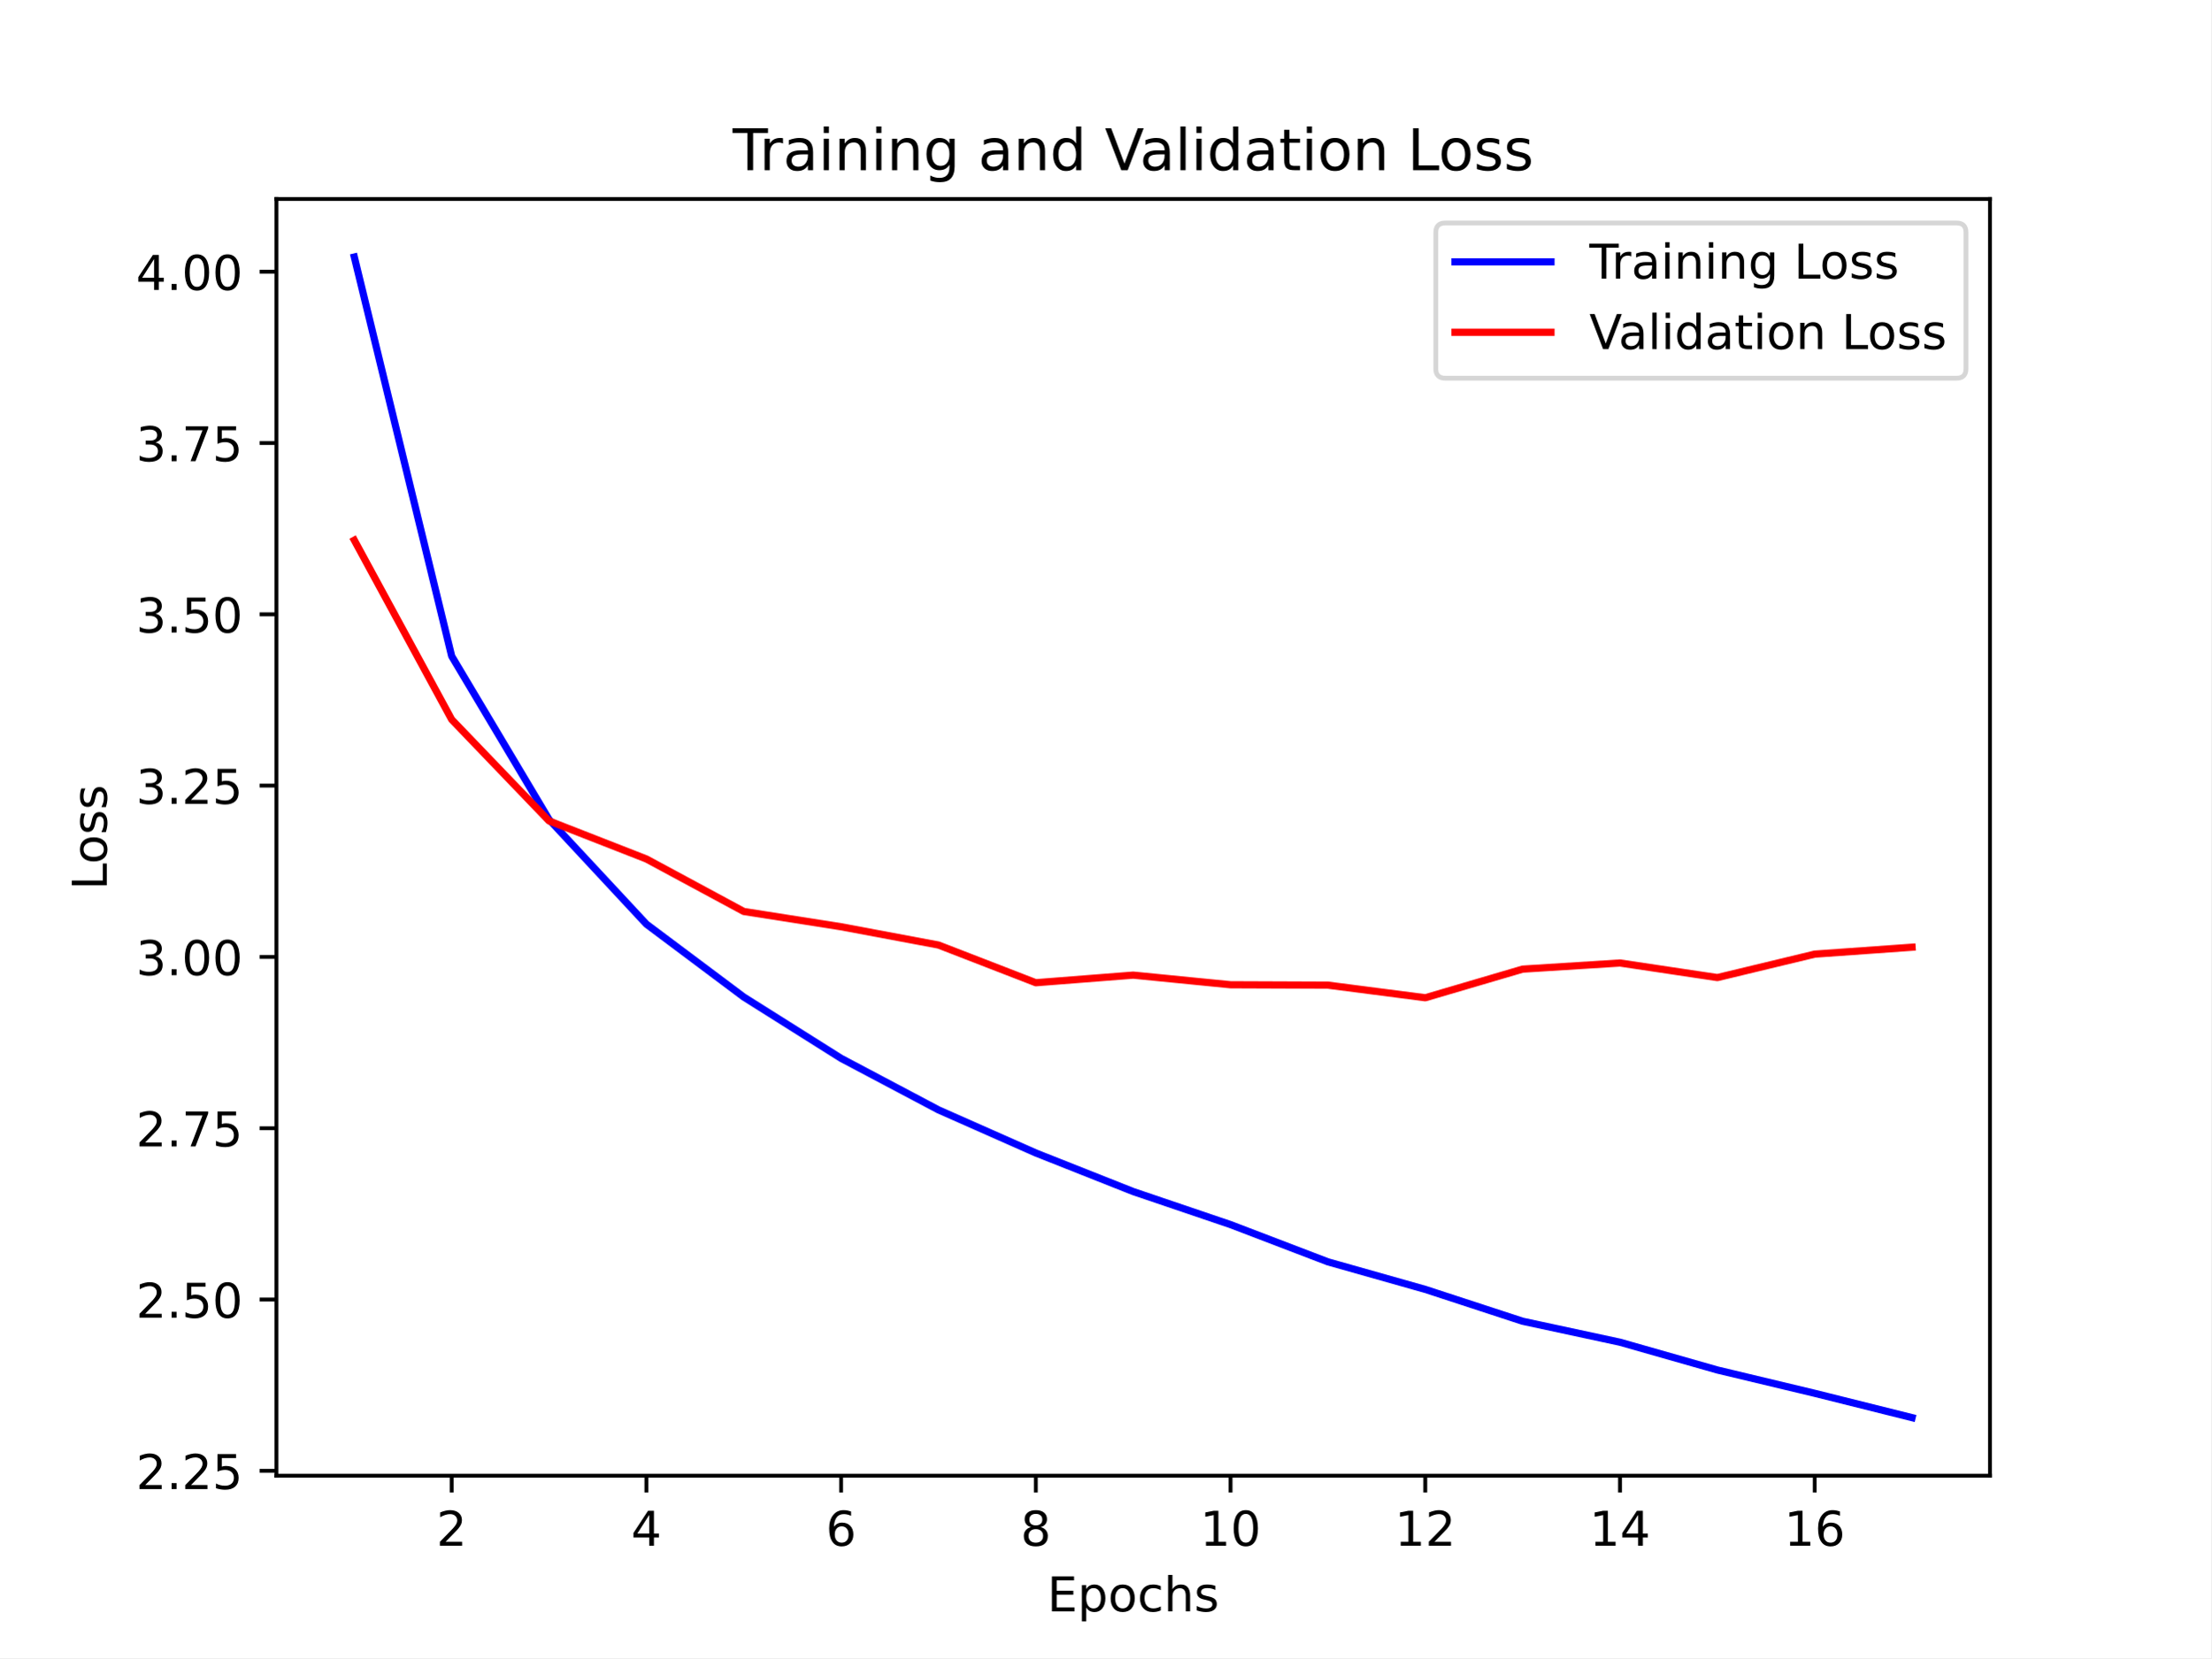
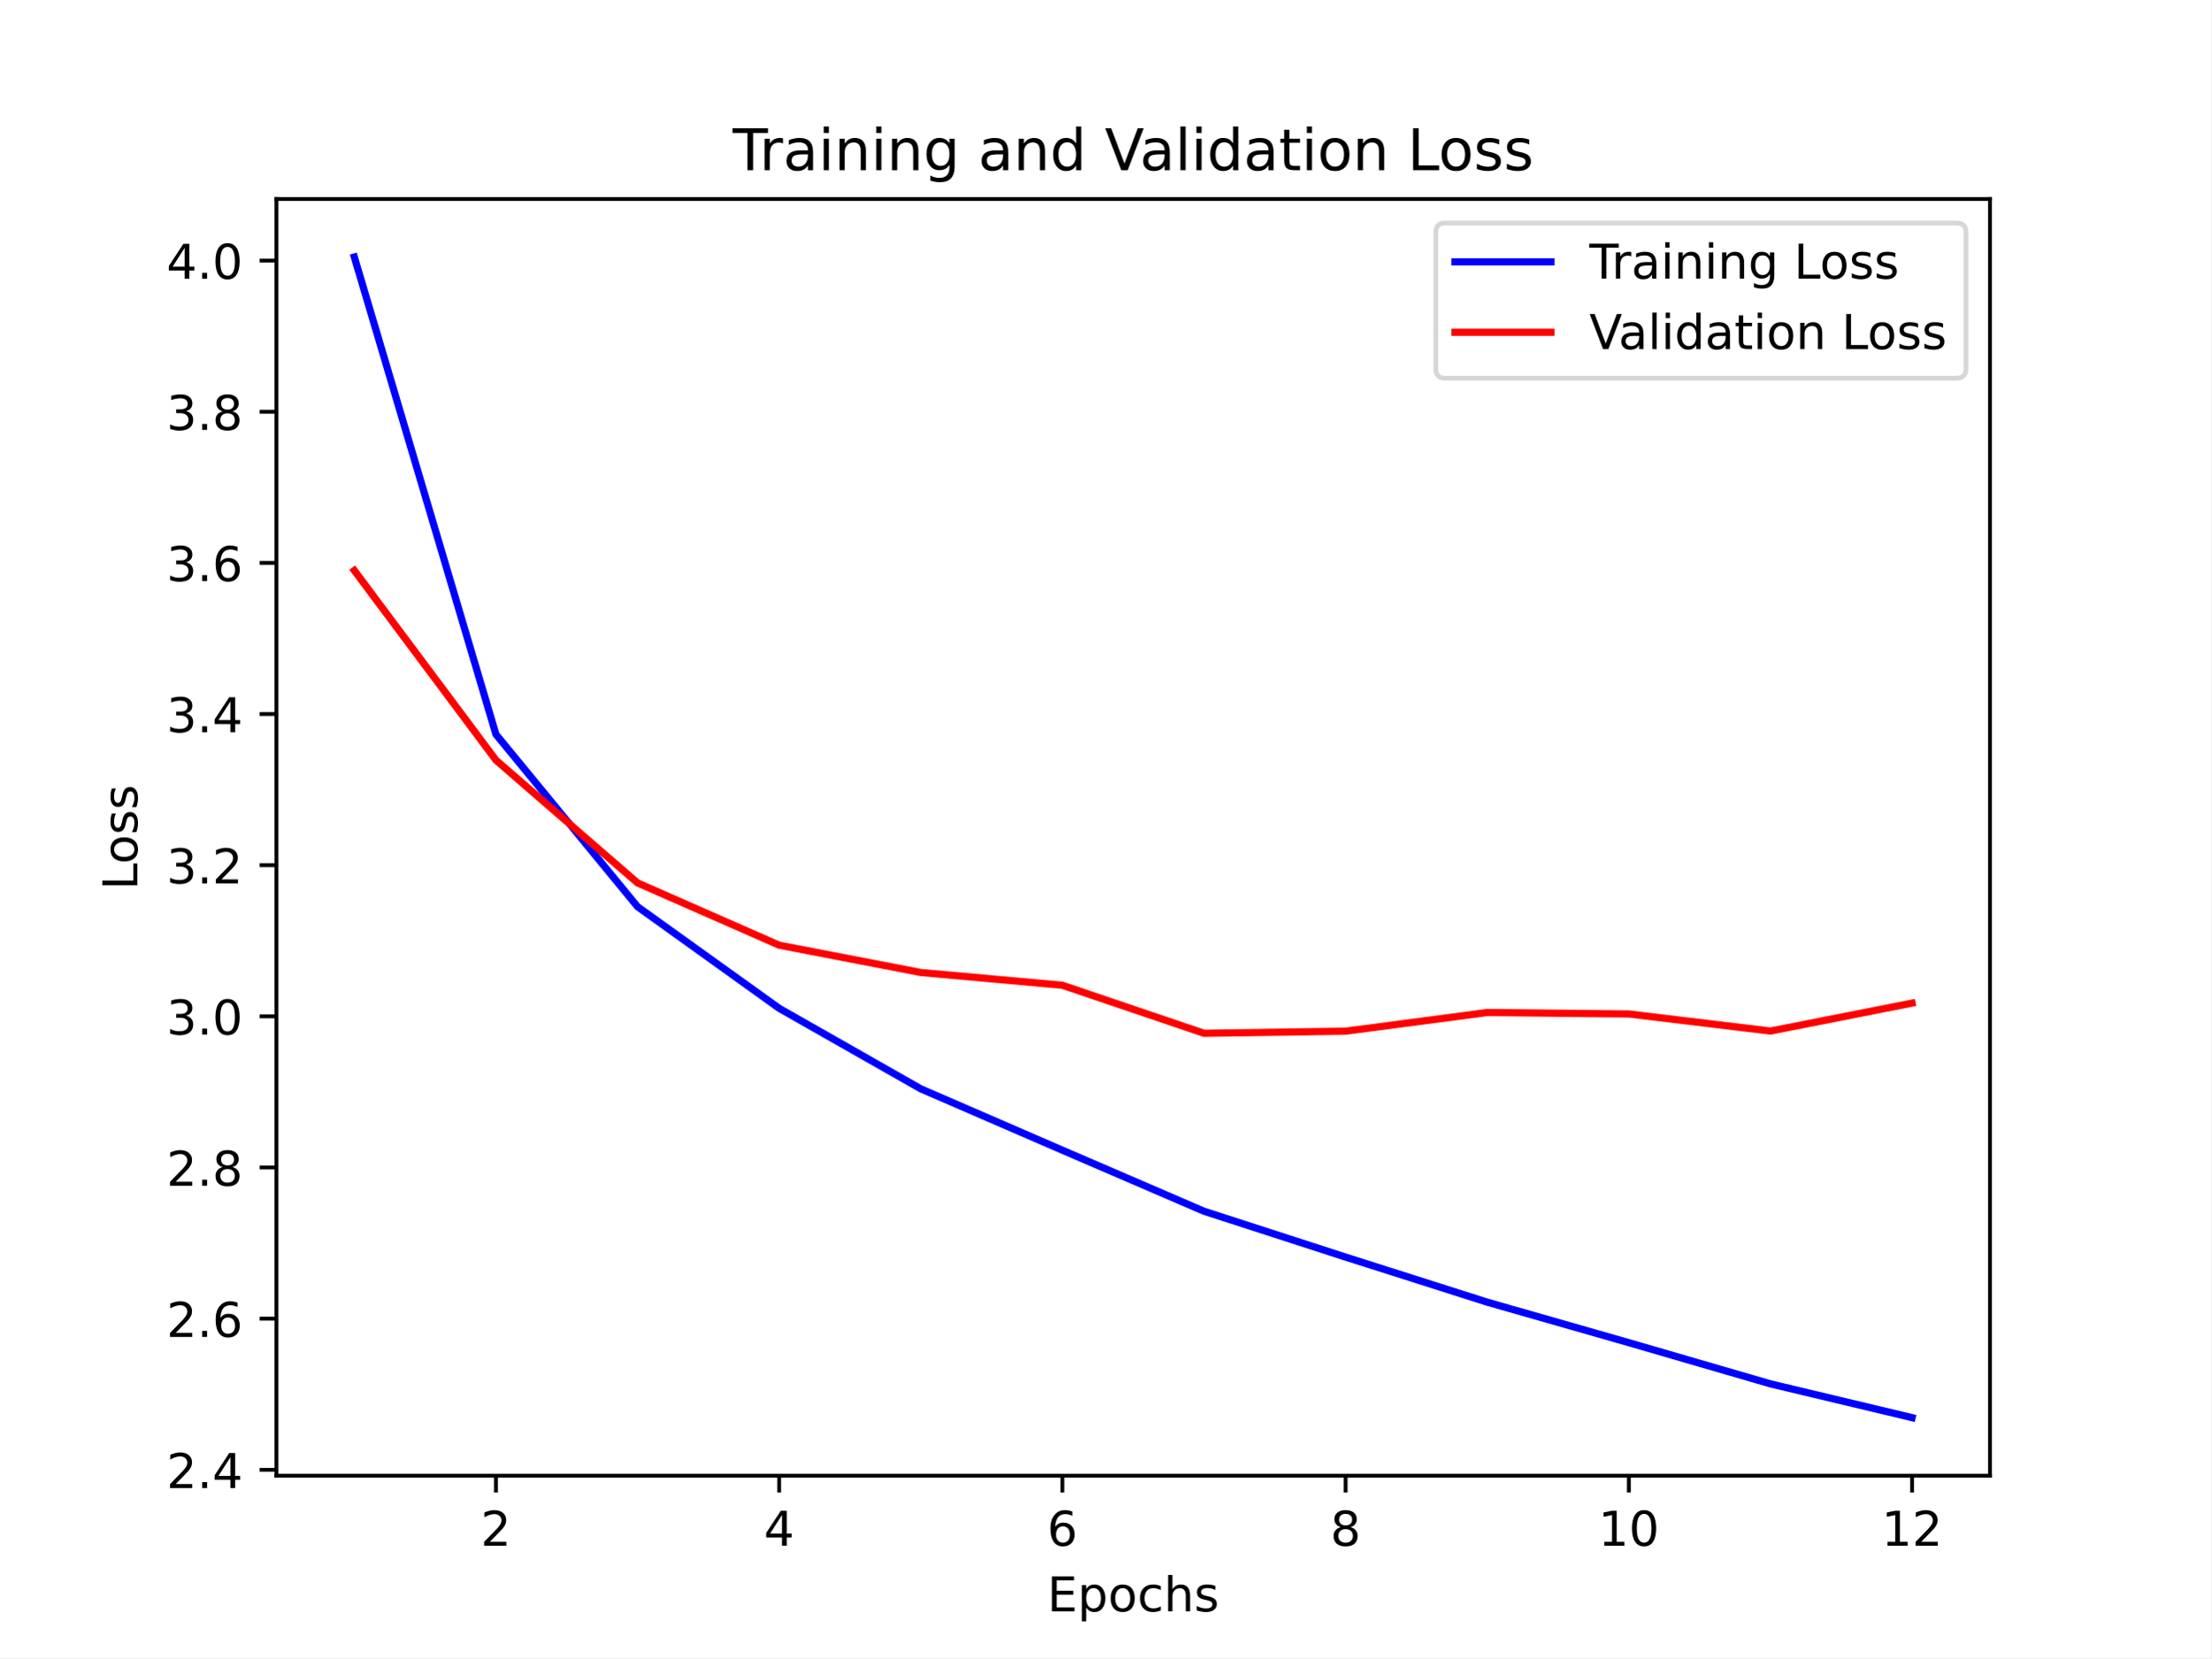
<svg xmlns="http://www.w3.org/2000/svg" xmlns:xlink="http://www.w3.org/1999/xlink" width="460.8pt" height="345.6pt" viewBox="0 0 460.8 345.6" version="1.1">
  <defs>
    <style type="text/css">*{stroke-linejoin: round; stroke-linecap: butt}</style>
  </defs>
  <g id="figure_1">
    <g id="patch_1">
      <path d="M 0 345.6  L 460.8 345.6  L 460.8 0  L 0 0  z " style="fill: #ffffff" />
    </g>
    <g id="axes_1">
      <g id="patch_2">
        <path d="M 57.6 307.584  L 414.72 307.584  L 414.72 41.472  L 57.6 41.472  z " style="fill: #ffffff" />
      </g>
      <g id="matplotlib.axis_1">
        <g id="xtick_1">
          <g id="line2d_1">
            <defs>
-               <path id="mb1eab36c22" d="M 0 0  L 0 3.5  " style="stroke: #000000; stroke-width: 0.8" />
+               <path id="m3664e7f53d" d="M 0 0  L 0 3.5  " style="stroke: #000000; stroke-width: 0.8" />
            </defs>
            <g>
-               <use xlink:href="#mb1eab36c22" x="94.124" y="307.584" style="stroke: #000000; stroke-width: 0.8" />
+               <use xlink:href="#m3664e7f53d" x="103.347" y="307.584" style="stroke: #000000; stroke-width: 0.8" />
            </g>
          </g>
          <g id="text_1">
-             <g transform="translate(90.94239 322.1824) scale(0.1 -0.1)">
+             <g transform="translate(100.1655 322.1824) scale(0.1 -0.1)">
              <defs>
                <path id="DejaVuSans-32" d="M 1228 531  L 3431 531  L 3431 0  L 469 0  L 469 531  Q 828 903 1448 1529  Q 2069 2156 2228 2338  Q 2531 2678 2651 2914  Q 2772 3150 2772 3378  Q 2772 3750 2511 3984  Q 2250 4219 1831 4219  Q 1534 4219 1204 4116  Q 875 4013 500 3803  L 500 4441  Q 881 4594 1212 4672  Q 1544 4750 1819 4750  Q 2544 4750 2975 4387  Q 3406 4025 3406 3419  Q 3406 3131 3298 2873  Q 3191 2616 2906 2266  Q 2828 2175 2409 1742  Q 1991 1309 1228 531  z " transform="scale(0.015625)" />
              </defs>
              <use xlink:href="#DejaVuSans-32" />
            </g>
          </g>
        </g>
        <g id="xtick_2">
          <g id="line2d_2">
            <g>
-               <use xlink:href="#mb1eab36c22" x="134.705" y="307.584" style="stroke: #000000; stroke-width: 0.8" />
+               <use xlink:href="#m3664e7f53d" x="162.375" y="307.584" style="stroke: #000000; stroke-width: 0.8" />
            </g>
          </g>
          <g id="text_2">
-             <g transform="translate(131.5242 322.1824) scale(0.1 -0.1)">
+             <g transform="translate(159.1936 322.1824) scale(0.1 -0.1)">
              <defs>
                <path id="DejaVuSans-34" d="M 2419 4116  L 825 1625  L 2419 1625  L 2419 4116  z M 2253 4666  L 3047 4666  L 3047 1625  L 3713 1625  L 3713 1100  L 3047 1100  L 3047 0  L 2419 0  L 2419 1100  L 313 1100  L 313 1709  L 2253 4666  z " transform="scale(0.015625)" />
              </defs>
              <use xlink:href="#DejaVuSans-34" />
            </g>
          </g>
        </g>
        <g id="xtick_3">
          <g id="line2d_3">
            <g>
-               <use xlink:href="#mb1eab36c22" x="175.287" y="307.584" style="stroke: #000000; stroke-width: 0.8" />
+               <use xlink:href="#m3664e7f53d" x="221.403" y="307.584" style="stroke: #000000; stroke-width: 0.8" />
            </g>
          </g>
          <g id="text_3">
-             <g transform="translate(172.106 322.1824) scale(0.1 -0.1)">
+             <g transform="translate(218.2217 322.1824) scale(0.1 -0.1)">
              <defs>
                <path id="DejaVuSans-36" d="M 2113 2584  Q 1688 2584 1439 2293  Q 1191 2003 1191 1497  Q 1191 994 1439 701  Q 1688 409 2113 409  Q 2538 409 2786 701  Q 3034 994 3034 1497  Q 3034 2003 2786 2293  Q 2538 2584 2113 2584  z M 3366 4563  L 3366 3988  Q 3128 4100 2886 4159  Q 2644 4219 2406 4219  Q 1781 4219 1451 3797  Q 1122 3375 1075 2522  Q 1259 2794 1537 2939  Q 1816 3084 2150 3084  Q 2853 3084 3261 2657  Q 3669 2231 3669 1497  Q 3669 778 3244 343  Q 2819 -91 2113 -91  Q 1303 -91 875 529  Q 447 1150 447 2328  Q 447 3434 972 4092  Q 1497 4750 2381 4750  Q 2619 4750 2861 4703  Q 3103 4656 3366 4563  z " transform="scale(0.015625)" />
              </defs>
              <use xlink:href="#DejaVuSans-36" />
            </g>
          </g>
        </g>
        <g id="xtick_4">
          <g id="line2d_4">
            <g>
-               <use xlink:href="#mb1eab36c22" x="215.869" y="307.584" style="stroke: #000000; stroke-width: 0.8" />
+               <use xlink:href="#m3664e7f53d" x="280.431" y="307.584" style="stroke: #000000; stroke-width: 0.8" />
            </g>
          </g>
          <g id="text_4">
-             <g transform="translate(212.6878 322.1824) scale(0.1 -0.1)">
+             <g transform="translate(277.2498 322.1824) scale(0.1 -0.1)">
              <defs>
                <path id="DejaVuSans-38" d="M 2034 2216  Q 1584 2216 1326 1975  Q 1069 1734 1069 1313  Q 1069 891 1326 650  Q 1584 409 2034 409  Q 2484 409 2743 651  Q 3003 894 3003 1313  Q 3003 1734 2745 1975  Q 2488 2216 2034 2216  z M 1403 2484  Q 997 2584 770 2862  Q 544 3141 544 3541  Q 544 4100 942 4425  Q 1341 4750 2034 4750  Q 2731 4750 3128 4425  Q 3525 4100 3525 3541  Q 3525 3141 3298 2862  Q 3072 2584 2669 2484  Q 3125 2378 3379 2068  Q 3634 1759 3634 1313  Q 3634 634 3220 271  Q 2806 -91 2034 -91  Q 1263 -91 848 271  Q 434 634 434 1313  Q 434 1759 690 2068  Q 947 2378 1403 2484  z M 1172 3481  Q 1172 3119 1398 2916  Q 1625 2713 2034 2713  Q 2441 2713 2670 2916  Q 2900 3119 2900 3481  Q 2900 3844 2670 4047  Q 2441 4250 2034 4250  Q 1625 4250 1398 4047  Q 1172 3844 1172 3481  z " transform="scale(0.015625)" />
              </defs>
              <use xlink:href="#DejaVuSans-38" />
            </g>
          </g>
        </g>
        <g id="xtick_5">
          <g id="line2d_5">
            <g>
-               <use xlink:href="#mb1eab36c22" x="256.451" y="307.584" style="stroke: #000000; stroke-width: 0.8" />
+               <use xlink:href="#m3664e7f53d" x="339.459" y="307.584" style="stroke: #000000; stroke-width: 0.8" />
            </g>
          </g>
          <g id="text_5">
-             <g transform="translate(250.0884 322.1824) scale(0.1 -0.1)">
+             <g transform="translate(333.0967 322.1824) scale(0.1 -0.1)">
              <defs>
                <path id="DejaVuSans-31" d="M 794 531  L 1825 531  L 1825 4091  L 703 3866  L 703 4441  L 1819 4666  L 2450 4666  L 2450 531  L 3481 531  L 3481 0  L 794 0  L 794 531  z " transform="scale(0.015625)" />
                <path id="DejaVuSans-30" d="M 2034 4250  Q 1547 4250 1301 3770  Q 1056 3291 1056 2328  Q 1056 1369 1301 889  Q 1547 409 2034 409  Q 2525 409 2770 889  Q 3016 1369 3016 2328  Q 3016 3291 2770 3770  Q 2525 4250 2034 4250  z M 2034 4750  Q 2819 4750 3233 4129  Q 3647 3509 3647 2328  Q 3647 1150 3233 529  Q 2819 -91 2034 -91  Q 1250 -91 836 529  Q 422 1150 422 2328  Q 422 3509 836 4129  Q 1250 4750 2034 4750  z " transform="scale(0.015625)" />
              </defs>
              <use xlink:href="#DejaVuSans-31" />
              <use xlink:href="#DejaVuSans-30" x="63.623" />
            </g>
          </g>
        </g>
        <g id="xtick_6">
          <g id="line2d_6">
            <g>
-               <use xlink:href="#mb1eab36c22" x="297.033" y="307.584" style="stroke: #000000; stroke-width: 0.8" />
+               <use xlink:href="#m3664e7f53d" x="398.487" y="307.584" style="stroke: #000000; stroke-width: 0.8" />
            </g>
          </g>
          <g id="text_6">
-             <g transform="translate(290.6702 322.1824) scale(0.1 -0.1)">
+             <g transform="translate(392.1248 322.1824) scale(0.1 -0.1)">
              <use xlink:href="#DejaVuSans-31" />
              <use xlink:href="#DejaVuSans-32" x="63.623" />
            </g>
          </g>
        </g>
-         <g id="xtick_7">
-           <g id="line2d_7">
-             <g>
-               <use xlink:href="#mb1eab36c22" x="337.615" y="307.584" style="stroke: #000000; stroke-width: 0.8" />
-             </g>
-           </g>
-           <g id="text_7">
-             <g transform="translate(331.252 322.1824) scale(0.1 -0.1)">
-               <use xlink:href="#DejaVuSans-31" />
-               <use xlink:href="#DejaVuSans-34" x="63.623" />
-             </g>
-           </g>
-         </g>
-         <g id="xtick_8">
-           <g id="line2d_8">
-             <g>
-               <use xlink:href="#mb1eab36c22" x="378.196" y="307.584" style="stroke: #000000; stroke-width: 0.8" />
-             </g>
-           </g>
-           <g id="text_8">
-             <g transform="translate(371.8339 322.1824) scale(0.1 -0.1)">
-               <use xlink:href="#DejaVuSans-31" />
-               <use xlink:href="#DejaVuSans-36" x="63.623" />
-             </g>
-           </g>
-         </g>
-         <g id="text_9">
+         <g id="text_7">
          <g transform="translate(218.2444 335.8606) scale(0.1 -0.1)">
            <defs>
              <path id="DejaVuSans-45" d="M 628 4666  L 3578 4666  L 3578 4134  L 1259 4134  L 1259 2753  L 3481 2753  L 3481 2222  L 1259 2222  L 1259 531  L 3634 531  L 3634 0  L 628 0  L 628 4666  z " transform="scale(0.015625)" />
              <path id="DejaVuSans-70" d="M 1159 525  L 1159 -1331  L 581 -1331  L 581 3500  L 1159 3500  L 1159 2969  Q 1341 3281 1617 3432  Q 1894 3584 2278 3584  Q 2916 3584 3314 3078  Q 3713 2572 3713 1747  Q 3713 922 3314 415  Q 2916 -91 2278 -91  Q 1894 -91 1617 61  Q 1341 213 1159 525  z M 3116 1747  Q 3116 2381 2855 2742  Q 2594 3103 2138 3103  Q 1681 3103 1420 2742  Q 1159 2381 1159 1747  Q 1159 1113 1420 752  Q 1681 391 2138 391  Q 2594 391 2855 752  Q 3116 1113 3116 1747  z " transform="scale(0.015625)" />
              <path id="DejaVuSans-6f" d="M 1959 3097  Q 1497 3097 1228 2736  Q 959 2375 959 1747  Q 959 1119 1226 758  Q 1494 397 1959 397  Q 2419 397 2687 759  Q 2956 1122 2956 1747  Q 2956 2369 2687 2733  Q 2419 3097 1959 3097  z M 1959 3584  Q 2709 3584 3137 3096  Q 3566 2609 3566 1747  Q 3566 888 3137 398  Q 2709 -91 1959 -91  Q 1206 -91 779 398  Q 353 888 353 1747  Q 353 2609 779 3096  Q 1206 3584 1959 3584  z " transform="scale(0.015625)" />
              <path id="DejaVuSans-63" d="M 3122 3366  L 3122 2828  Q 2878 2963 2633 3030  Q 2388 3097 2138 3097  Q 1578 3097 1268 2742  Q 959 2388 959 1747  Q 959 1106 1268 751  Q 1578 397 2138 397  Q 2388 397 2633 464  Q 2878 531 3122 666  L 3122 134  Q 2881 22 2623 -34  Q 2366 -91 2075 -91  Q 1284 -91 818 406  Q 353 903 353 1747  Q 353 2603 823 3093  Q 1294 3584 2113 3584  Q 2378 3584 2631 3529  Q 2884 3475 3122 3366  z " transform="scale(0.015625)" />
              <path id="DejaVuSans-68" d="M 3513 2113  L 3513 0  L 2938 0  L 2938 2094  Q 2938 2591 2744 2837  Q 2550 3084 2163 3084  Q 1697 3084 1428 2787  Q 1159 2491 1159 1978  L 1159 0  L 581 0  L 581 4863  L 1159 4863  L 1159 2956  Q 1366 3272 1645 3428  Q 1925 3584 2291 3584  Q 2894 3584 3203 3211  Q 3513 2838 3513 2113  z " transform="scale(0.015625)" />
              <path id="DejaVuSans-73" d="M 2834 3397  L 2834 2853  Q 2591 2978 2328 3040  Q 2066 3103 1784 3103  Q 1356 3103 1142 2972  Q 928 2841 928 2578  Q 928 2378 1081 2264  Q 1234 2150 1697 2047  L 1894 2003  Q 2506 1872 2764 1633  Q 3022 1394 3022 966  Q 3022 478 2636 193  Q 2250 -91 1575 -91  Q 1294 -91 989 -36  Q 684 19 347 128  L 347 722  Q 666 556 975 473  Q 1284 391 1588 391  Q 1994 391 2212 530  Q 2431 669 2431 922  Q 2431 1156 2273 1281  Q 2116 1406 1581 1522  L 1381 1569  Q 847 1681 609 1914  Q 372 2147 372 2553  Q 372 3047 722 3315  Q 1072 3584 1716 3584  Q 2034 3584 2315 3537  Q 2597 3491 2834 3397  z " transform="scale(0.015625)" />
            </defs>
            <use xlink:href="#DejaVuSans-45" />
            <use xlink:href="#DejaVuSans-70" x="63.184" />
            <use xlink:href="#DejaVuSans-6f" x="126.66" />
            <use xlink:href="#DejaVuSans-63" x="187.842" />
            <use xlink:href="#DejaVuSans-68" x="242.822" />
            <use xlink:href="#DejaVuSans-73" x="306.201" />
          </g>
        </g>
      </g>
      <g id="matplotlib.axis_2">
        <g id="ytick_1">
+           <g id="line2d_7">
+             <defs>
+               <path id="m2f030b2bc6" d="M 0 0  L -3.5 0  " style="stroke: #000000; stroke-width: 0.8" />
+             </defs>
+             <g>
+               <use xlink:href="#m2f030b2bc6" x="57.6" y="306.357" style="stroke: #000000; stroke-width: 0.8" />
+             </g>
+           </g>
+           <g id="text_8">
+             <g transform="translate(34.69687 310.1565) scale(0.1 -0.1)">
+               <defs>
+                 <path id="DejaVuSans-2e" d="M 684 794  L 1344 794  L 1344 0  L 684 0  L 684 794  z " transform="scale(0.015625)" />
+               </defs>
+               <use xlink:href="#DejaVuSans-32" />
+               <use xlink:href="#DejaVuSans-2e" x="63.623" />
+               <use xlink:href="#DejaVuSans-34" x="95.41" />
+             </g>
+           </g>
+         </g>
+         <g id="ytick_2">
+           <g id="line2d_8">
+             <g>
+               <use xlink:href="#m2f030b2bc6" x="57.6" y="274.85" style="stroke: #000000; stroke-width: 0.8" />
+             </g>
+           </g>
+           <g id="text_9">
+             <g transform="translate(34.69687 278.6497) scale(0.1 -0.1)">
+               <use xlink:href="#DejaVuSans-32" />
+               <use xlink:href="#DejaVuSans-2e" x="63.623" />
+               <use xlink:href="#DejaVuSans-36" x="95.41" />
+             </g>
+           </g>
+         </g>
+         <g id="ytick_3">
          <g id="line2d_9">
-             <defs>
-               <path id="ma4cfe55a24" d="M 0 0  L -3.5 0  " style="stroke: #000000; stroke-width: 0.8" />
-             </defs>
-             <g>
-               <use xlink:href="#ma4cfe55a24" x="57.6" y="306.57" style="stroke: #000000; stroke-width: 0.8" />
+             <g>
+               <use xlink:href="#m2f030b2bc6" x="57.6" y="243.344" style="stroke: #000000; stroke-width: 0.8" />
            </g>
          </g>
          <g id="text_10">
-             <g transform="translate(28.33438 310.3689) scale(0.1 -0.1)">
-               <defs>
-                 <path id="DejaVuSans-2e" d="M 684 794  L 1344 794  L 1344 0  L 684 0  L 684 794  z " transform="scale(0.015625)" />
-                 <path id="DejaVuSans-35" d="M 691 4666  L 3169 4666  L 3169 4134  L 1269 4134  L 1269 2991  Q 1406 3038 1543 3061  Q 1681 3084 1819 3084  Q 2600 3084 3056 2656  Q 3513 2228 3513 1497  Q 3513 744 3044 326  Q 2575 -91 1722 -91  Q 1428 -91 1123 -41  Q 819 9 494 109  L 494 744  Q 775 591 1075 516  Q 1375 441 1709 441  Q 2250 441 2565 725  Q 2881 1009 2881 1497  Q 2881 1984 2565 2268  Q 2250 2553 1709 2553  Q 1456 2553 1204 2497  Q 953 2441 691 2322  L 691 4666  z " transform="scale(0.015625)" />
-               </defs>
+             <g transform="translate(34.69687 247.1429) scale(0.1 -0.1)">
              <use xlink:href="#DejaVuSans-32" />
              <use xlink:href="#DejaVuSans-2e" x="63.623" />
+               <use xlink:href="#DejaVuSans-38" x="95.41" />
+             </g>
+           </g>
+         </g>
+         <g id="ytick_4">
+           <g id="line2d_10">
+             <g>
+               <use xlink:href="#m2f030b2bc6" x="57.6" y="211.837" style="stroke: #000000; stroke-width: 0.8" />
+             </g>
+           </g>
+           <g id="text_11">
+             <g transform="translate(34.69687 215.636) scale(0.1 -0.1)">
+               <defs>
+                 <path id="DejaVuSans-33" d="M 2597 2516  Q 3050 2419 3304 2112  Q 3559 1806 3559 1356  Q 3559 666 3084 287  Q 2609 -91 1734 -91  Q 1441 -91 1130 -33  Q 819 25 488 141  L 488 750  Q 750 597 1062 519  Q 1375 441 1716 441  Q 2309 441 2620 675  Q 2931 909 2931 1356  Q 2931 1769 2642 2001  Q 2353 2234 1838 2234  L 1294 2234  L 1294 2753  L 1863 2753  Q 2328 2753 2575 2939  Q 2822 3125 2822 3475  Q 2822 3834 2567 4026  Q 2313 4219 1838 4219  Q 1578 4219 1281 4162  Q 984 4106 628 3988  L 628 4550  Q 988 4650 1302 4700  Q 1616 4750 1894 4750  Q 2613 4750 3031 4423  Q 3450 4097 3450 3541  Q 3450 3153 3228 2886  Q 3006 2619 2597 2516  z " transform="scale(0.015625)" />
+               </defs>
+               <use xlink:href="#DejaVuSans-33" />
+               <use xlink:href="#DejaVuSans-2e" x="63.623" />
+               <use xlink:href="#DejaVuSans-30" x="95.41" />
+             </g>
+           </g>
+         </g>
+         <g id="ytick_5">
+           <g id="line2d_11">
+             <g>
+               <use xlink:href="#m2f030b2bc6" x="57.6" y="180.33" style="stroke: #000000; stroke-width: 0.8" />
+             </g>
+           </g>
+           <g id="text_12">
+             <g transform="translate(34.69687 184.1292) scale(0.1 -0.1)">
+               <use xlink:href="#DejaVuSans-33" />
+               <use xlink:href="#DejaVuSans-2e" x="63.623" />
              <use xlink:href="#DejaVuSans-32" x="95.41" />
-               <use xlink:href="#DejaVuSans-35" x="159.033" />
-             </g>
-           </g>
-         </g>
-         <g id="ytick_2">
-           <g id="line2d_10">
-             <g>
-               <use xlink:href="#ma4cfe55a24" x="57.6" y="270.864" style="stroke: #000000; stroke-width: 0.8" />
-             </g>
-           </g>
-           <g id="text_11">
-             <g transform="translate(28.33438 274.6628) scale(0.1 -0.1)">
-               <use xlink:href="#DejaVuSans-32" />
-               <use xlink:href="#DejaVuSans-2e" x="63.623" />
-               <use xlink:href="#DejaVuSans-35" x="95.41" />
-               <use xlink:href="#DejaVuSans-30" x="159.033" />
-             </g>
-           </g>
-         </g>
-         <g id="ytick_3">
-           <g id="line2d_11">
-             <g>
-               <use xlink:href="#ma4cfe55a24" x="57.6" y="235.158" style="stroke: #000000; stroke-width: 0.8" />
-             </g>
-           </g>
-           <g id="text_12">
-             <g transform="translate(28.33438 238.9567) scale(0.1 -0.1)">
-               <defs>
-                 <path id="DejaVuSans-37" d="M 525 4666  L 3525 4666  L 3525 4397  L 1831 0  L 1172 0  L 2766 4134  L 525 4134  L 525 4666  z " transform="scale(0.015625)" />
-               </defs>
-               <use xlink:href="#DejaVuSans-32" />
-               <use xlink:href="#DejaVuSans-2e" x="63.623" />
-               <use xlink:href="#DejaVuSans-37" x="95.41" />
-               <use xlink:href="#DejaVuSans-35" x="159.033" />
-             </g>
-           </g>
-         </g>
-         <g id="ytick_4">
+             </g>
+           </g>
+         </g>
+         <g id="ytick_6">
          <g id="line2d_12">
            <g>
-               <use xlink:href="#ma4cfe55a24" x="57.6" y="199.451" style="stroke: #000000; stroke-width: 0.8" />
+               <use xlink:href="#m2f030b2bc6" x="57.6" y="148.823" style="stroke: #000000; stroke-width: 0.8" />
            </g>
          </g>
          <g id="text_13">
-             <g transform="translate(28.33438 203.2507) scale(0.1 -0.1)">
-               <defs>
-                 <path id="DejaVuSans-33" d="M 2597 2516  Q 3050 2419 3304 2112  Q 3559 1806 3559 1356  Q 3559 666 3084 287  Q 2609 -91 1734 -91  Q 1441 -91 1130 -33  Q 819 25 488 141  L 488 750  Q 750 597 1062 519  Q 1375 441 1716 441  Q 2309 441 2620 675  Q 2931 909 2931 1356  Q 2931 1769 2642 2001  Q 2353 2234 1838 2234  L 1294 2234  L 1294 2753  L 1863 2753  Q 2328 2753 2575 2939  Q 2822 3125 2822 3475  Q 2822 3834 2567 4026  Q 2313 4219 1838 4219  Q 1578 4219 1281 4162  Q 984 4106 628 3988  L 628 4550  Q 988 4650 1302 4700  Q 1616 4750 1894 4750  Q 2613 4750 3031 4423  Q 3450 4097 3450 3541  Q 3450 3153 3228 2886  Q 3006 2619 2597 2516  z " transform="scale(0.015625)" />
-               </defs>
-               <use xlink:href="#DejaVuSans-33" />
+             <g transform="translate(34.69687 152.6224) scale(0.1 -0.1)">
+               <use xlink:href="#DejaVuSans-33" />
+               <use xlink:href="#DejaVuSans-2e" x="63.623" />
+               <use xlink:href="#DejaVuSans-34" x="95.41" />
+             </g>
+           </g>
+         </g>
+         <g id="ytick_7">
+           <g id="line2d_13">
+             <g>
+               <use xlink:href="#m2f030b2bc6" x="57.6" y="117.316" style="stroke: #000000; stroke-width: 0.8" />
+             </g>
+           </g>
+           <g id="text_14">
+             <g transform="translate(34.69687 121.1155) scale(0.1 -0.1)">
+               <use xlink:href="#DejaVuSans-33" />
+               <use xlink:href="#DejaVuSans-2e" x="63.623" />
+               <use xlink:href="#DejaVuSans-36" x="95.41" />
+             </g>
+           </g>
+         </g>
+         <g id="ytick_8">
+           <g id="line2d_14">
+             <g>
+               <use xlink:href="#m2f030b2bc6" x="57.6" y="85.809" style="stroke: #000000; stroke-width: 0.8" />
+             </g>
+           </g>
+           <g id="text_15">
+             <g transform="translate(34.69687 89.60871) scale(0.1 -0.1)">
+               <use xlink:href="#DejaVuSans-33" />
+               <use xlink:href="#DejaVuSans-2e" x="63.623" />
+               <use xlink:href="#DejaVuSans-38" x="95.41" />
+             </g>
+           </g>
+         </g>
+         <g id="ytick_9">
+           <g id="line2d_15">
+             <g>
+               <use xlink:href="#m2f030b2bc6" x="57.6" y="54.303" style="stroke: #000000; stroke-width: 0.8" />
+             </g>
+           </g>
+           <g id="text_16">
+             <g transform="translate(34.69687 58.10187) scale(0.1 -0.1)">
+               <use xlink:href="#DejaVuSans-34" />
              <use xlink:href="#DejaVuSans-2e" x="63.623" />
              <use xlink:href="#DejaVuSans-30" x="95.41" />
-               <use xlink:href="#DejaVuSans-30" x="159.033" />
-             </g>
-           </g>
-         </g>
-         <g id="ytick_5">
-           <g id="line2d_13">
-             <g>
-               <use xlink:href="#ma4cfe55a24" x="57.6" y="163.745" style="stroke: #000000; stroke-width: 0.8" />
-             </g>
-           </g>
-           <g id="text_14">
-             <g transform="translate(28.33438 167.5446) scale(0.1 -0.1)">
-               <use xlink:href="#DejaVuSans-33" />
-               <use xlink:href="#DejaVuSans-2e" x="63.623" />
-               <use xlink:href="#DejaVuSans-32" x="95.41" />
-               <use xlink:href="#DejaVuSans-35" x="159.033" />
-             </g>
-           </g>
-         </g>
-         <g id="ytick_6">
-           <g id="line2d_14">
-             <g>
-               <use xlink:href="#ma4cfe55a24" x="57.6" y="128.039" style="stroke: #000000; stroke-width: 0.8" />
-             </g>
-           </g>
-           <g id="text_15">
-             <g transform="translate(28.33438 131.8385) scale(0.1 -0.1)">
-               <use xlink:href="#DejaVuSans-33" />
-               <use xlink:href="#DejaVuSans-2e" x="63.623" />
-               <use xlink:href="#DejaVuSans-35" x="95.41" />
-               <use xlink:href="#DejaVuSans-30" x="159.033" />
-             </g>
-           </g>
-         </g>
-         <g id="ytick_7">
-           <g id="line2d_15">
-             <g>
-               <use xlink:href="#ma4cfe55a24" x="57.6" y="92.333" style="stroke: #000000; stroke-width: 0.8" />
-             </g>
-           </g>
-           <g id="text_16">
-             <g transform="translate(28.33438 96.1324) scale(0.1 -0.1)">
-               <use xlink:href="#DejaVuSans-33" />
-               <use xlink:href="#DejaVuSans-2e" x="63.623" />
-               <use xlink:href="#DejaVuSans-37" x="95.41" />
-               <use xlink:href="#DejaVuSans-35" x="159.033" />
-             </g>
-           </g>
-         </g>
-         <g id="ytick_8">
-           <g id="line2d_16">
-             <g>
-               <use xlink:href="#ma4cfe55a24" x="57.6" y="56.627" style="stroke: #000000; stroke-width: 0.8" />
-             </g>
-           </g>
-           <g id="text_17">
-             <g transform="translate(28.33438 60.42631) scale(0.1 -0.1)">
-               <use xlink:href="#DejaVuSans-34" />
-               <use xlink:href="#DejaVuSans-2e" x="63.623" />
-               <use xlink:href="#DejaVuSans-30" x="95.41" />
-               <use xlink:href="#DejaVuSans-30" x="159.033" />
-             </g>
-           </g>
-         </g>
-         <g id="text_18">
-           <g transform="translate(22.25469 185.4952) rotate(-90) scale(0.1 -0.1)">
+             </g>
+           </g>
+         </g>
+         <g id="text_17">
+           <g transform="translate(28.61719 185.4952) rotate(-90) scale(0.1 -0.1)">
            <defs>
              <path id="DejaVuSans-4c" d="M 628 4666  L 1259 4666  L 1259 531  L 3531 531  L 3531 0  L 628 0  L 628 4666  z " transform="scale(0.015625)" />
            </defs>
            <use xlink:href="#DejaVuSans-4c" />
            <use xlink:href="#DejaVuSans-6f" x="53.963" />
            <use xlink:href="#DejaVuSans-73" x="115.145" />
            <use xlink:href="#DejaVuSans-73" x="167.244" />
          </g>
        </g>
      </g>
+       <g id="line2d_16">
+         <path d="M 73.833 53.568  L 103.347 153.066  L 132.861 188.986  L 162.375 210.166  L 191.889 226.951  L 221.403 239.743  L 250.917 252.466  L 280.431 262.024  L 309.945 271.418  L 339.459 279.862  L 368.973 288.447  L 398.487 295.488  " clip-path="url(#p99e57ef96e)" style="fill: none; stroke: #0000ff; stroke-width: 1.5; stroke-linecap: square" />
+       </g>
      <g id="line2d_17">
-         <path d="M 73.833 53.568  L 94.124 136.755  L 114.415 170.806  L 134.705 192.617  L 154.996 207.814  L 175.287 220.595  L 195.578 231.336  L 215.869 240.321  L 236.16 248.361  L 256.451 255.25  L 276.742 263.011  L 297.033 268.754  L 317.324 275.392  L 337.615 279.766  L 357.905 285.553  L 378.196 290.412  L 398.487 295.488  " clip-path="url(#paa20091200)" style="fill: none; stroke: #0000ff; stroke-width: 1.5; stroke-linecap: square" />
-       </g>
-       <g id="line2d_18">
-         <path d="M 73.833 112.592  L 94.124 149.966  L 114.415 171.105  L 134.705 179.036  L 154.996 189.978  L 175.287 193.167  L 195.578 196.973  L 215.869 204.832  L 236.16 203.247  L 256.451 205.255  L 276.742 205.337  L 297.033 207.965  L 317.324 201.998  L 337.615 200.72  L 357.905 203.76  L 378.196 198.872  L 398.487 197.43  " clip-path="url(#paa20091200)" style="fill: none; stroke: #ff0000; stroke-width: 1.5; stroke-linecap: square" />
+         <path d="M 73.833 118.9  L 103.347 158.431  L 132.861 184.026  L 162.375 197.008  L 191.889 202.7  L 221.403 205.36  L 250.917 215.37  L 280.431 214.932  L 309.945 211.04  L 339.459 211.347  L 368.973 214.905  L 398.487 209.081  " clip-path="url(#p99e57ef96e)" style="fill: none; stroke: #ff0000; stroke-width: 1.5; stroke-linecap: square" />
      </g>
      <g id="patch_3">
        <path d="M 57.6 307.584  L 57.6 41.472  " style="fill: none; stroke: #000000; stroke-width: 0.8; stroke-linejoin: miter; stroke-linecap: square" />
      </g>
      <g id="patch_4">
        <path d="M 414.72 307.584  L 414.72 41.472  " style="fill: none; stroke: #000000; stroke-width: 0.8; stroke-linejoin: miter; stroke-linecap: square" />
      </g>
      <g id="patch_5">
        <path d="M 57.6 307.584  L 414.72 307.584  " style="fill: none; stroke: #000000; stroke-width: 0.8; stroke-linejoin: miter; stroke-linecap: square" />
      </g>
      <g id="patch_6">
        <path d="M 57.6 41.472  L 414.72 41.472  " style="fill: none; stroke: #000000; stroke-width: 0.8; stroke-linejoin: miter; stroke-linecap: square" />
      </g>
-       <g id="text_19">
+       <g id="text_18">
        <g transform="translate(152.6906 35.472) scale(0.12 -0.12)">
          <defs>
            <path id="DejaVuSans-54" d="M -19 4666  L 3928 4666  L 3928 4134  L 2272 4134  L 2272 0  L 1638 0  L 1638 4134  L -19 4134  L -19 4666  z " transform="scale(0.015625)" />
            <path id="DejaVuSans-72" d="M 2631 2963  Q 2534 3019 2420 3045  Q 2306 3072 2169 3072  Q 1681 3072 1420 2755  Q 1159 2438 1159 1844  L 1159 0  L 581 0  L 581 3500  L 1159 3500  L 1159 2956  Q 1341 3275 1631 3429  Q 1922 3584 2338 3584  Q 2397 3584 2469 3576  Q 2541 3569 2628 3553  L 2631 2963  z " transform="scale(0.015625)" />
            <path id="DejaVuSans-61" d="M 2194 1759  Q 1497 1759 1228 1600  Q 959 1441 959 1056  Q 959 750 1161 570  Q 1363 391 1709 391  Q 2188 391 2477 730  Q 2766 1069 2766 1631  L 2766 1759  L 2194 1759  z M 3341 1997  L 3341 0  L 2766 0  L 2766 531  Q 2569 213 2275 61  Q 1981 -91 1556 -91  Q 1019 -91 701 211  Q 384 513 384 1019  Q 384 1609 779 1909  Q 1175 2209 1959 2209  L 2766 2209  L 2766 2266  Q 2766 2663 2505 2880  Q 2244 3097 1772 3097  Q 1472 3097 1187 3025  Q 903 2953 641 2809  L 641 3341  Q 956 3463 1253 3523  Q 1550 3584 1831 3584  Q 2591 3584 2966 3190  Q 3341 2797 3341 1997  z " transform="scale(0.015625)" />
            <path id="DejaVuSans-69" d="M 603 3500  L 1178 3500  L 1178 0  L 603 0  L 603 3500  z M 603 4863  L 1178 4863  L 1178 4134  L 603 4134  L 603 4863  z " transform="scale(0.015625)" />
            <path id="DejaVuSans-6e" d="M 3513 2113  L 3513 0  L 2938 0  L 2938 2094  Q 2938 2591 2744 2837  Q 2550 3084 2163 3084  Q 1697 3084 1428 2787  Q 1159 2491 1159 1978  L 1159 0  L 581 0  L 581 3500  L 1159 3500  L 1159 2956  Q 1366 3272 1645 3428  Q 1925 3584 2291 3584  Q 2894 3584 3203 3211  Q 3513 2838 3513 2113  z " transform="scale(0.015625)" />
            <path id="DejaVuSans-67" d="M 2906 1791  Q 2906 2416 2648 2759  Q 2391 3103 1925 3103  Q 1463 3103 1205 2759  Q 947 2416 947 1791  Q 947 1169 1205 825  Q 1463 481 1925 481  Q 2391 481 2648 825  Q 2906 1169 2906 1791  z M 3481 434  Q 3481 -459 3084 -895  Q 2688 -1331 1869 -1331  Q 1566 -1331 1297 -1286  Q 1028 -1241 775 -1147  L 775 -588  Q 1028 -725 1275 -790  Q 1522 -856 1778 -856  Q 2344 -856 2625 -561  Q 2906 -266 2906 331  L 2906 616  Q 2728 306 2450 153  Q 2172 0 1784 0  Q 1141 0 747 490  Q 353 981 353 1791  Q 353 2603 747 3093  Q 1141 3584 1784 3584  Q 2172 3584 2450 3431  Q 2728 3278 2906 2969  L 2906 3500  L 3481 3500  L 3481 434  z " transform="scale(0.015625)" />
            <path id="DejaVuSans-20" transform="scale(0.015625)" />
            <path id="DejaVuSans-64" d="M 2906 2969  L 2906 4863  L 3481 4863  L 3481 0  L 2906 0  L 2906 525  Q 2725 213 2448 61  Q 2172 -91 1784 -91  Q 1150 -91 751 415  Q 353 922 353 1747  Q 353 2572 751 3078  Q 1150 3584 1784 3584  Q 2172 3584 2448 3432  Q 2725 3281 2906 2969  z M 947 1747  Q 947 1113 1208 752  Q 1469 391 1925 391  Q 2381 391 2643 752  Q 2906 1113 2906 1747  Q 2906 2381 2643 2742  Q 2381 3103 1925 3103  Q 1469 3103 1208 2742  Q 947 2381 947 1747  z " transform="scale(0.015625)" />
            <path id="DejaVuSans-56" d="M 1831 0  L 50 4666  L 709 4666  L 2188 738  L 3669 4666  L 4325 4666  L 2547 0  L 1831 0  z " transform="scale(0.015625)" />
            <path id="DejaVuSans-6c" d="M 603 4863  L 1178 4863  L 1178 0  L 603 0  L 603 4863  z " transform="scale(0.015625)" />
            <path id="DejaVuSans-74" d="M 1172 4494  L 1172 3500  L 2356 3500  L 2356 3053  L 1172 3053  L 1172 1153  Q 1172 725 1289 603  Q 1406 481 1766 481  L 2356 481  L 2356 0  L 1766 0  Q 1100 0 847 248  Q 594 497 594 1153  L 594 3053  L 172 3053  L 172 3500  L 594 3500  L 594 4494  L 1172 4494  z " transform="scale(0.015625)" />
          </defs>
          <use xlink:href="#DejaVuSans-54" />
          <use xlink:href="#DejaVuSans-72" x="46.334" />
          <use xlink:href="#DejaVuSans-61" x="87.447" />
          <use xlink:href="#DejaVuSans-69" x="148.727" />
          <use xlink:href="#DejaVuSans-6e" x="176.51" />
          <use xlink:href="#DejaVuSans-69" x="239.889" />
          <use xlink:href="#DejaVuSans-6e" x="267.672" />
          <use xlink:href="#DejaVuSans-67" x="331.051" />
          <use xlink:href="#DejaVuSans-20" x="394.527" />
          <use xlink:href="#DejaVuSans-61" x="426.314" />
          <use xlink:href="#DejaVuSans-6e" x="487.594" />
          <use xlink:href="#DejaVuSans-64" x="550.973" />
          <use xlink:href="#DejaVuSans-20" x="614.449" />
          <use xlink:href="#DejaVuSans-56" x="646.236" />
          <use xlink:href="#DejaVuSans-61" x="706.895" />
          <use xlink:href="#DejaVuSans-6c" x="768.174" />
          <use xlink:href="#DejaVuSans-69" x="795.957" />
          <use xlink:href="#DejaVuSans-64" x="823.74" />
          <use xlink:href="#DejaVuSans-61" x="887.217" />
          <use xlink:href="#DejaVuSans-74" x="948.496" />
          <use xlink:href="#DejaVuSans-69" x="987.705" />
          <use xlink:href="#DejaVuSans-6f" x="1015.488" />
          <use xlink:href="#DejaVuSans-6e" x="1076.67" />
          <use xlink:href="#DejaVuSans-20" x="1140.049" />
          <use xlink:href="#DejaVuSans-4c" x="1171.836" />
          <use xlink:href="#DejaVuSans-6f" x="1225.799" />
          <use xlink:href="#DejaVuSans-73" x="1286.98" />
          <use xlink:href="#DejaVuSans-73" x="1339.08" />
        </g>
      </g>
      <g id="legend_1">
        <g id="patch_7">
          <path d="M 301.226 78.828  L 407.72 78.828  Q 409.72 78.828 409.72 76.828  L 409.72 48.472  Q 409.72 46.472 407.72 46.472  L 301.226 46.472  Q 299.226 46.472 299.226 48.472  L 299.226 76.828  Q 299.226 78.828 301.226 78.828  z " style="fill: #ffffff; opacity: 0.8; stroke: #cccccc; stroke-linejoin: miter" />
        </g>
-         <g id="line2d_19">
+         <g id="line2d_18">
          <path d="M 303.226 54.57  L 313.226 54.57  L 323.226 54.57  " style="fill: none; stroke: #0000ff; stroke-width: 1.5; stroke-linecap: square" />
        </g>
-         <g id="text_20">
+         <g id="text_19">
          <g transform="translate(331.2262 58.07044) scale(0.1 -0.1)">
            <use xlink:href="#DejaVuSans-54" />
            <use xlink:href="#DejaVuSans-72" x="46.334" />
            <use xlink:href="#DejaVuSans-61" x="87.447" />
            <use xlink:href="#DejaVuSans-69" x="148.727" />
            <use xlink:href="#DejaVuSans-6e" x="176.51" />
            <use xlink:href="#DejaVuSans-69" x="239.889" />
            <use xlink:href="#DejaVuSans-6e" x="267.672" />
            <use xlink:href="#DejaVuSans-67" x="331.051" />
            <use xlink:href="#DejaVuSans-20" x="394.527" />
            <use xlink:href="#DejaVuSans-4c" x="426.314" />
            <use xlink:href="#DejaVuSans-6f" x="480.277" />
            <use xlink:href="#DejaVuSans-73" x="541.459" />
            <use xlink:href="#DejaVuSans-73" x="593.559" />
          </g>
        </g>
-         <g id="line2d_20">
+         <g id="line2d_19">
          <path d="M 303.226 69.249  L 313.226 69.249  L 323.226 69.249  " style="fill: none; stroke: #ff0000; stroke-width: 1.5; stroke-linecap: square" />
        </g>
-         <g id="text_21">
+         <g id="text_20">
          <g transform="translate(331.2262 72.74856) scale(0.1 -0.1)">
            <use xlink:href="#DejaVuSans-56" />
            <use xlink:href="#DejaVuSans-61" x="60.658" />
            <use xlink:href="#DejaVuSans-6c" x="121.938" />
            <use xlink:href="#DejaVuSans-69" x="149.721" />
            <use xlink:href="#DejaVuSans-64" x="177.504" />
            <use xlink:href="#DejaVuSans-61" x="240.98" />
            <use xlink:href="#DejaVuSans-74" x="302.26" />
            <use xlink:href="#DejaVuSans-69" x="341.469" />
            <use xlink:href="#DejaVuSans-6f" x="369.252" />
            <use xlink:href="#DejaVuSans-6e" x="430.434" />
            <use xlink:href="#DejaVuSans-20" x="493.812" />
            <use xlink:href="#DejaVuSans-4c" x="525.6" />
            <use xlink:href="#DejaVuSans-6f" x="579.562" />
            <use xlink:href="#DejaVuSans-73" x="640.744" />
            <use xlink:href="#DejaVuSans-73" x="692.844" />
          </g>
        </g>
      </g>
    </g>
  </g>
  <defs>
-     <clipPath id="paa20091200">
+     <clipPath id="p99e57ef96e">
      <rect x="57.6" y="41.472" width="357.12" height="266.112" />
    </clipPath>
  </defs>
</svg>
